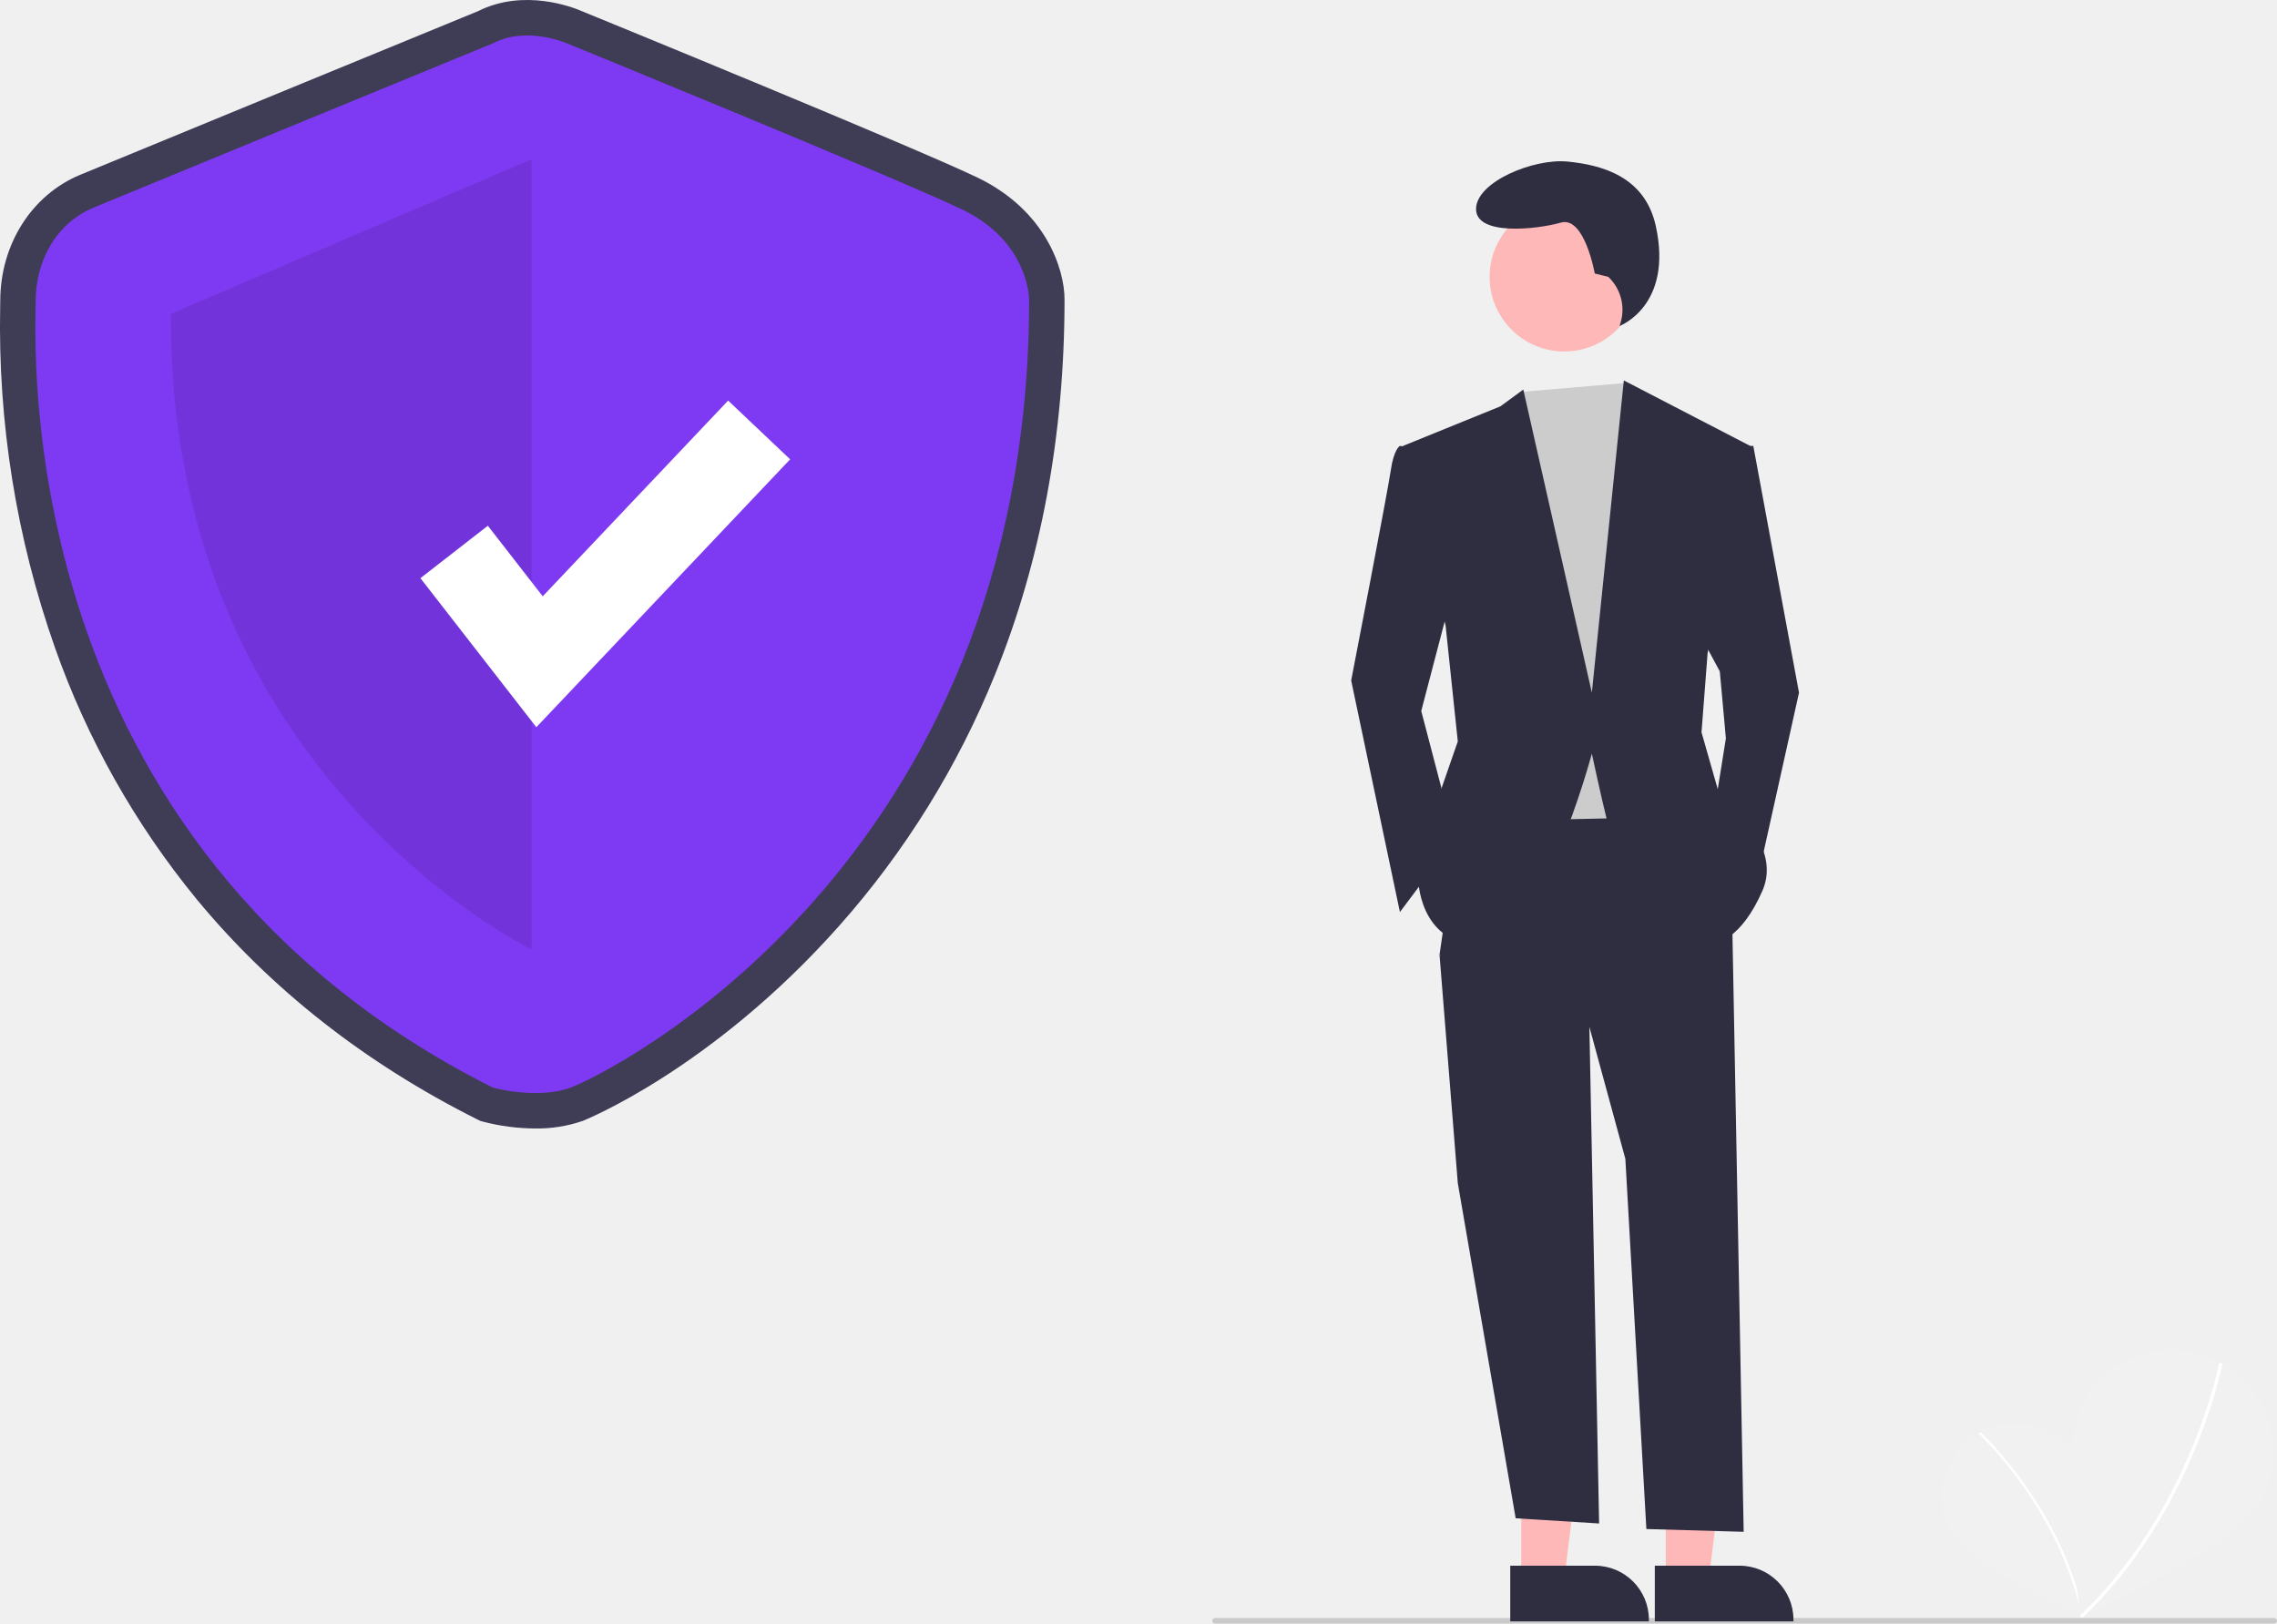
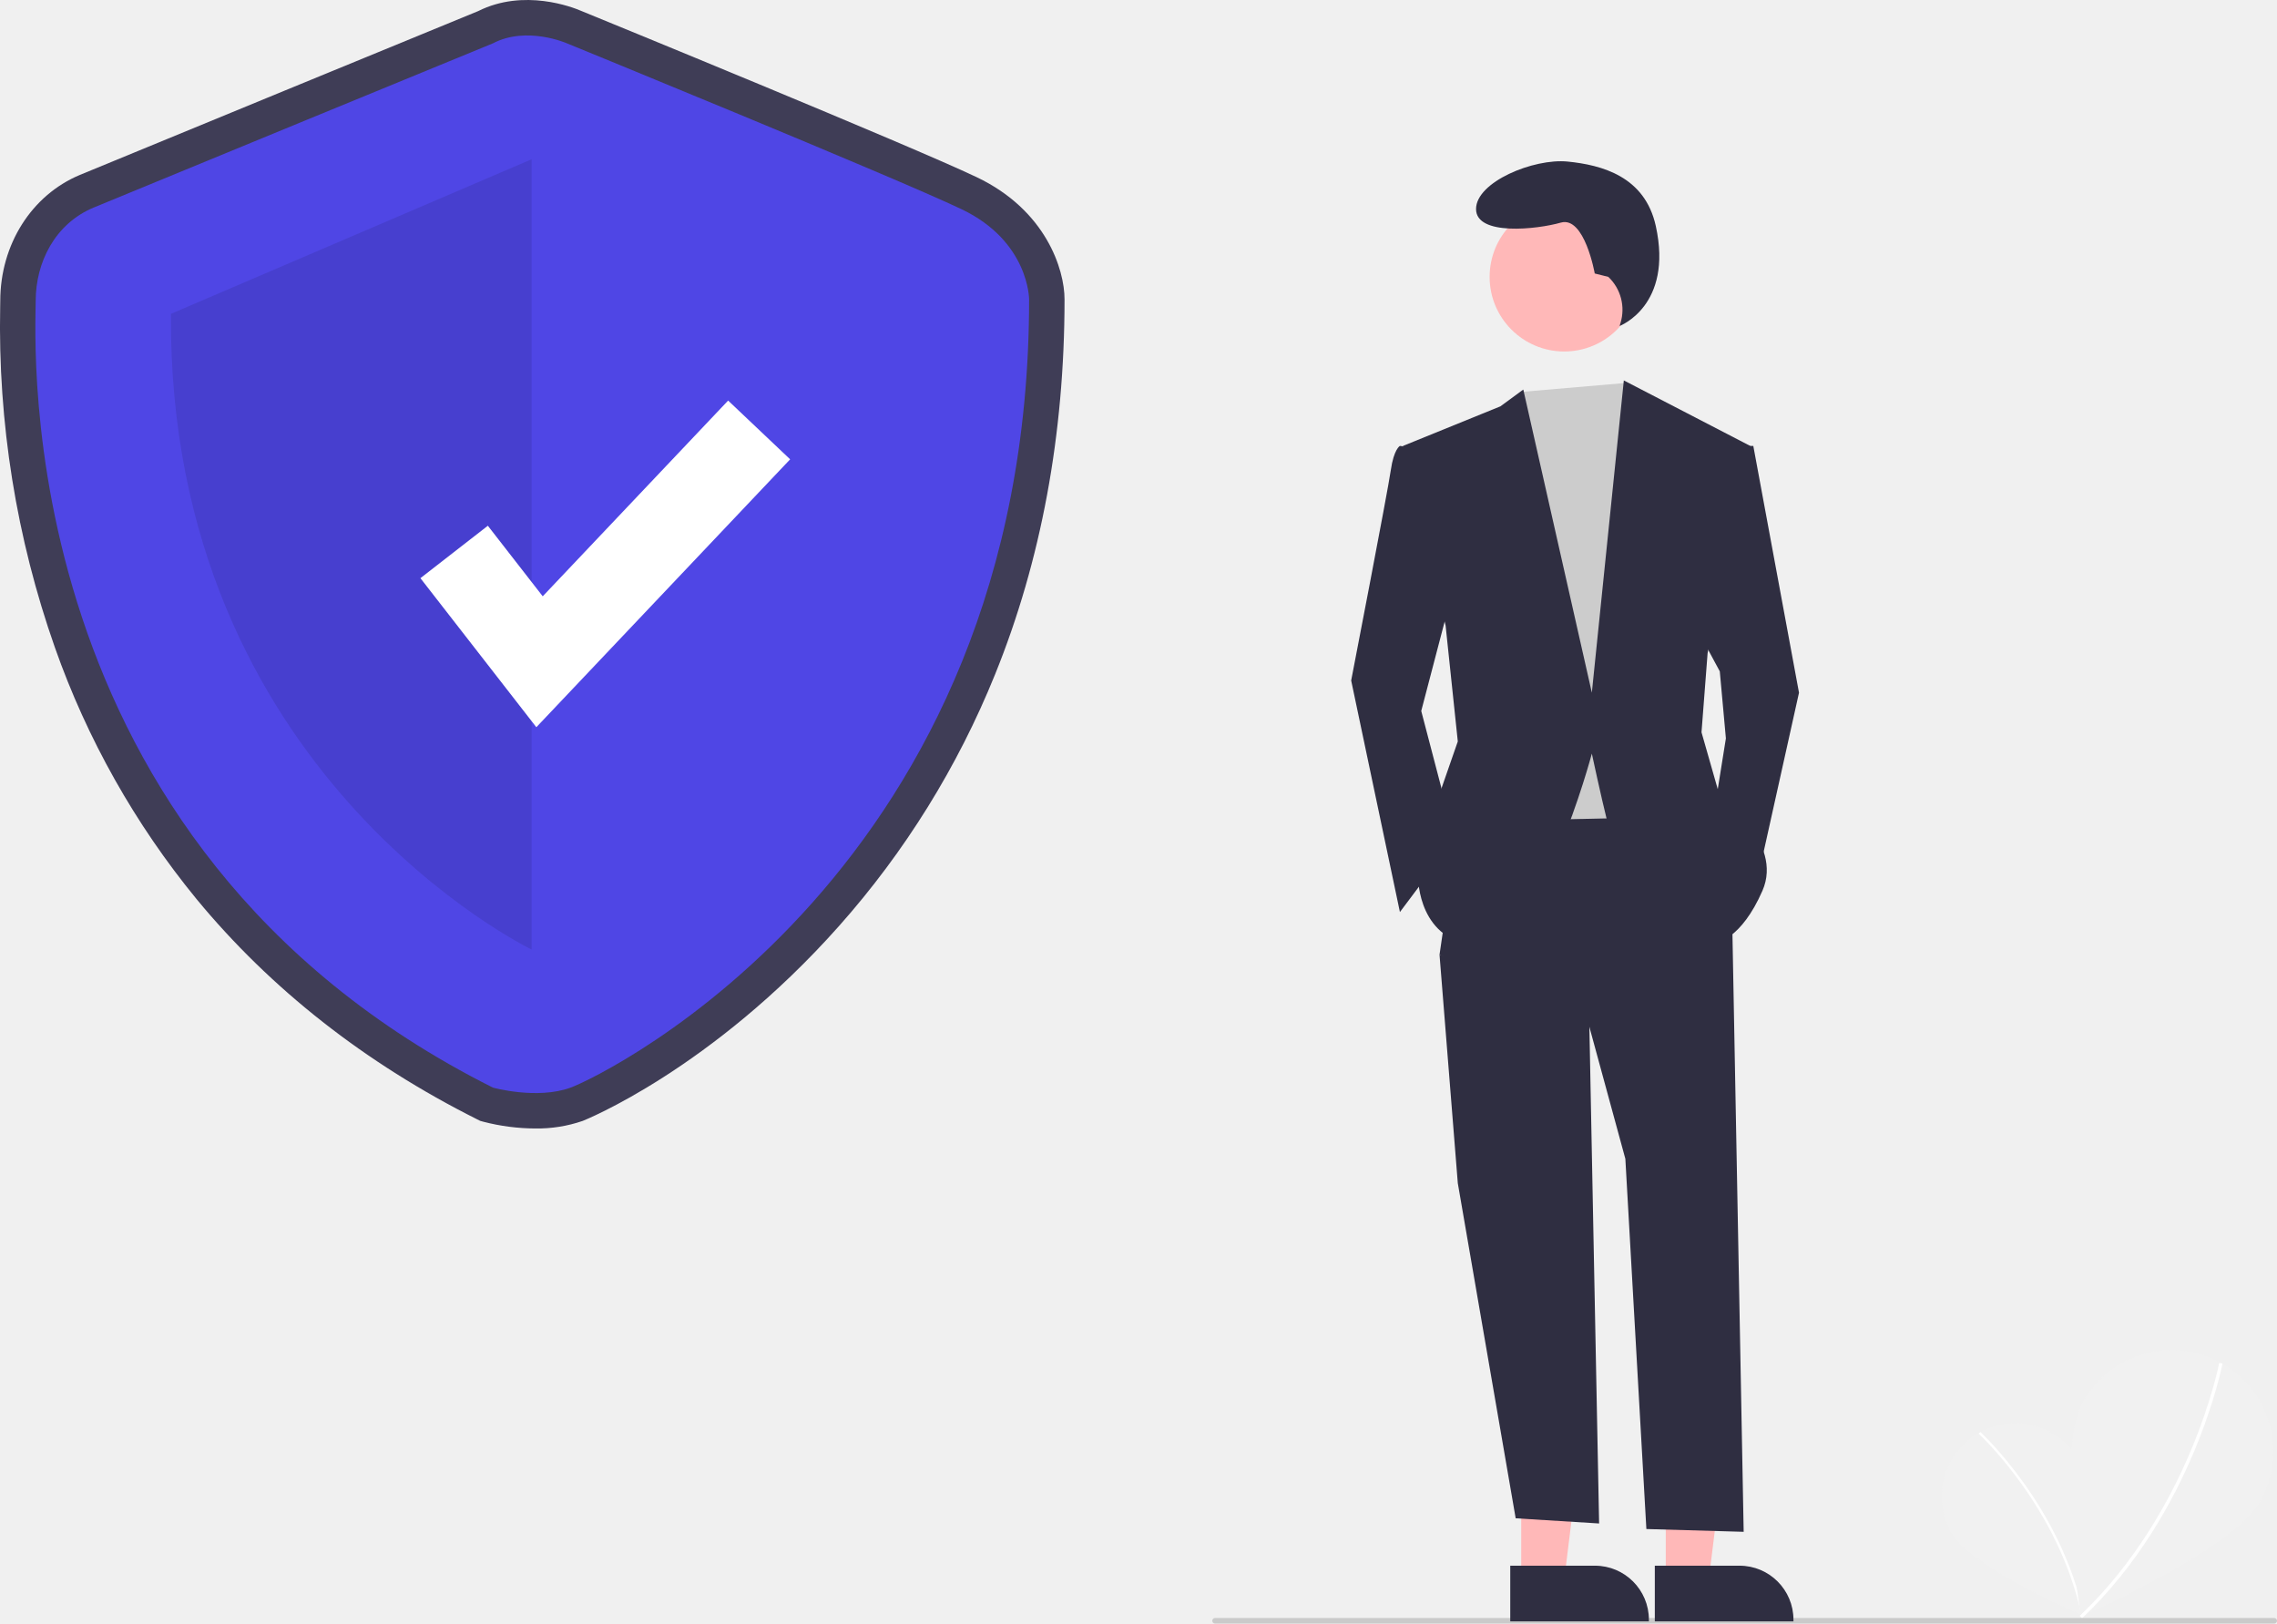
<svg xmlns="http://www.w3.org/2000/svg" data-name="Layer 1" width="819.07" height="584" viewBox="0 0 819.07 584">
  <path d="M938.366,683.359c7.184,12.698,1.092,55.585,1.092,55.585s-39.891-16.886-47.073-29.578a26.413,26.413,0,0,1,45.981-26.007Z" transform="translate(-190.4648 -158)" fill="#f1f1f1" />
  <path d="M940.037,738.889l-.847.179c-8.162-38.778-36.666-65.075-36.952-65.336l.583-.641C903.109,673.354,931.815,699.83,940.037,738.889Z" transform="translate(-190.4648 -158)" fill="#fff" />
  <path d="M1003.638,697.818c-9.748,17.683-64.706,41.638-64.706,41.638s-9.061-59.263.682-76.941a36.556,36.556,0,1,1,64.025,35.302Z" transform="translate(-190.4648 -158)" fill="#f1f1f1" />
  <path d="M939.416,740.098l-.826-.869c39.769-37.769,50.064-90.445,50.164-90.973l1.178.222C989.833,649.009,979.475,702.055,939.416,740.098Z" transform="translate(-190.4648 -158)" fill="#fff" />
  <path d="M383.03,563.919a75.19,75.19,0,0,1-18.64-2.411l-1.2-.332-1.113-.558c-40.242-20.177-74.192-46.827-100.907-79.211a299.865,299.865,0,0,1-50.949-90.47,348.21,348.21,0,0,1-19.691-122.665c.017-.876.031-1.553.031-2.019,0-20.289,11.262-38.091,28.691-45.354,13.339-5.558,134.455-55.305,143.206-58.9,16.48-8.258,34.062-1.365,36.876-.16,6.311,2.58,118.275,48.375,142.471,59.896,24.936,11.874,31.589,33.206,31.589,43.938,0,48.588-8.415,93.998-25.011,134.967a312.517,312.517,0,0,1-56.162,90.511c-45.847,51.594-91.706,69.884-92.148,70.045A50.11,50.11,0,0,1,383.03,563.919Zm-10.785-26.714c3.976.891,13.129,2.228,19.096.052,7.579-2.764,45.962-22.668,81.83-63.032,49.557-55.769,74.702-125.875,74.739-208.372-.089-1.671-1.275-13.592-17.062-21.109C507.123,233.447,390.746,185.86,389.573,185.381l-.322-.136c-2.439-1.022-10.201-3.175-15.551-.371l-1.071.499c-1.297.533-129.863,53.338-143.575,59.051-9.592,3.997-13.009,13.897-13.009,21.83,0,.58-.015,1.423-.036,2.513C214.914,325.214,227.976,464.113,372.246,537.205Z" transform="translate(-190.4648 -158)" fill="#3f3d56" />
-   <path d="M367.789,173.586S238.054,226.87,224.154,232.662s-20.85,19.692-20.85,33.592S192.879,461.532,367.789,549.228c0,0,15.875,4.392,27.919,0s164.945-78.526,164.945-283.553c0,0,0-20.85-24.325-32.434s-141.934-59.655-141.934-59.655S379.951,167.215,367.789,173.586Z" transform="translate(-190.4648 -158)" fill="#7e3af2" />
+   <path d="M367.789,173.586S238.054,226.87,224.154,232.662s-20.85,19.692-20.85,33.592S192.879,461.532,367.789,549.228c0,0,15.875,4.392,27.919,0s164.945-78.526,164.945-283.553c0,0,0-20.85-24.325-32.434s-141.934-59.655-141.934-59.655S379.951,167.215,367.789,173.586Z" transform="translate(-190.4648 -158)" fill="#4f46e5" />
  <path d="M381.689,215.286V499.537S250.796,436.53,251.954,270.887Z" transform="translate(-190.4648 -158)" opacity="0.1" />
  <polygon points="192.931 261.581 151.235 207.969 175.483 189.11 195.226 214.494 261.921 144.088 284.224 165.219 192.931 261.581" fill="#fff" />
  <path d="M1008.535,742h-381a1,1,0,0,1,0-2h381a1,1,0,0,1,0,2Z" transform="translate(-190.4648 -158)" fill="#cacaca" />
  <polygon points="547.206 568.237 562.671 568.236 570.029 508.583 547.203 508.584 547.206 568.237" fill="#ffb8b8" />
  <path d="M733.725,721.188l30.458-.001h.001a19.411,19.411,0,0,1,19.41,19.41v.631l-49.868.002Z" transform="translate(-190.4648 -158)" fill="#2f2e41" />
  <polygon points="599.206 568.237 614.671 568.236 622.029 508.583 599.203 508.584 599.206 568.237" fill="#ffb8b8" />
  <path d="M785.725,721.188l30.458-.001h.001a19.411,19.411,0,0,1,19.41,19.41v.631l-49.868.002Z" transform="translate(-190.4648 -158)" fill="#2f2e41" />
  <polygon points="571.514 358.75 575.224 548 545.213 546.139 524.393 425.597 517.817 343.408 571.514 358.75" fill="#2f2e41" />
  <path d="M813.483,484.971,817.689,709l-35-1-7.56-133.17-13.15-48.217-53.696-25.204,8.767-60.271,78.9-1.096Z" transform="translate(-190.4648 -158)" fill="#2f2e41" />
  <circle cx="562.676" cy="99.594" r="26.838" fill="#ffb8b8" />
  <polygon points="584.936 137.738 589.047 143.966 600.006 174.649 591.239 294.095 539.734 295.192 533.16 158.211 546.933 140.995 584.936 137.738" fill="#ccc" />
  <path d="M702.803,319.499l-8.767-1.096s-2.192,1.096-3.288,8.767-14.246,75.613-14.246,75.613l17.533,83.284,19.725-26.3-12.054-46.025,12.054-46.025Z" transform="translate(-190.4648 -158)" fill="#2f2e41" />
  <polygon points="624.114 160.404 630.689 160.404 647.127 249.166 631.785 318.204 616.443 293 620.826 265.604 618.635 241.496 610.964 227.249 624.114 160.404" fill="#2f2e41" />
  <path d="M768.999,257.594l-4.88-1.22s-3.66-20.739-12.199-18.299-30.498,4.88-30.498-4.88,20.739-18.299,32.938-17.079,27.779,5.267,31.718,23.178c6.314,28.713-13.026,35.965-13.026,35.965l.322-1.045a16.282,16.282,0,0,0-4.374-16.621Z" transform="translate(-190.4648 -158)" fill="#2f2e41" />
  <path d="M695.132,318.403l35.067-14.246,8.219-6.027,24.656,109.036,11.506-112.324,45.477,23.561L804.716,392.92l-2.192,28.492,6.575,23.013s23.013,16.438,15.342,33.971-16.438,18.629-16.438,18.629-37.259-35.067-39.45-43.834-5.479-24.108-5.479-24.108-18.629,70.134-40.546,69.038-21.917-24.108-21.917-24.108l5.479-24.108,8.767-25.204-4.383-41.642Z" transform="translate(-190.4648 -158)" fill="#2f2e41" />
</svg>
